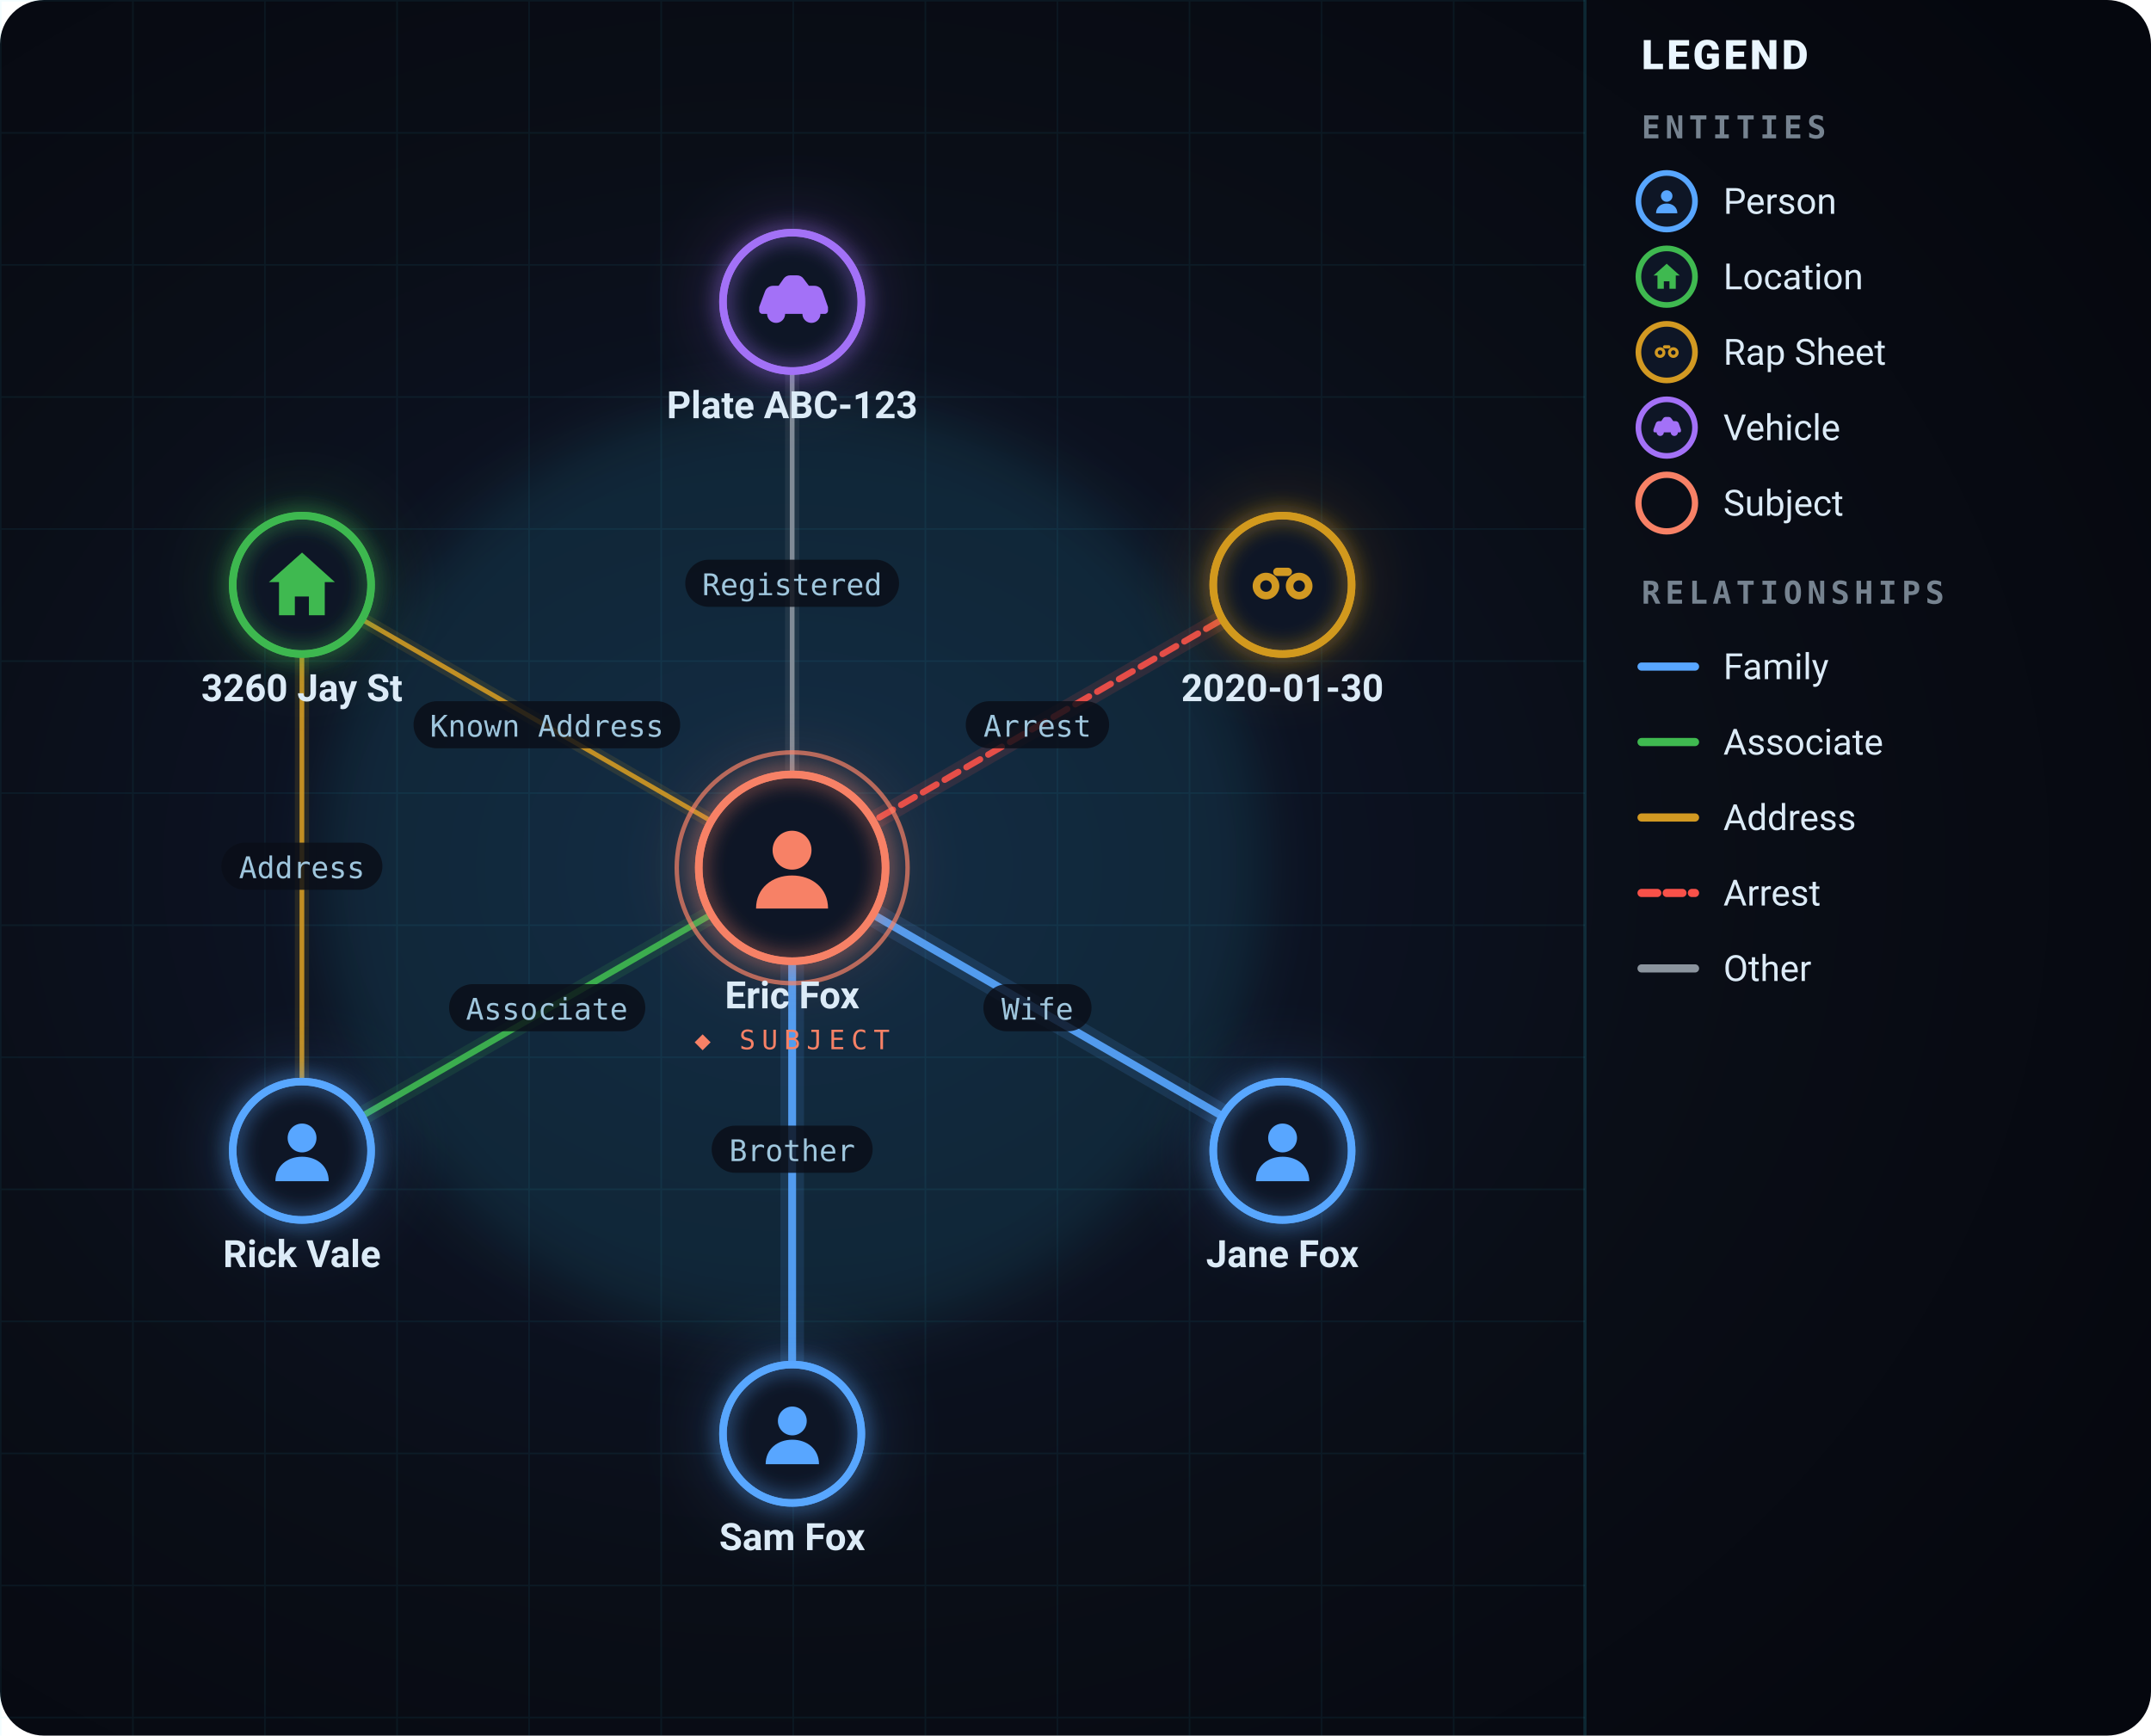
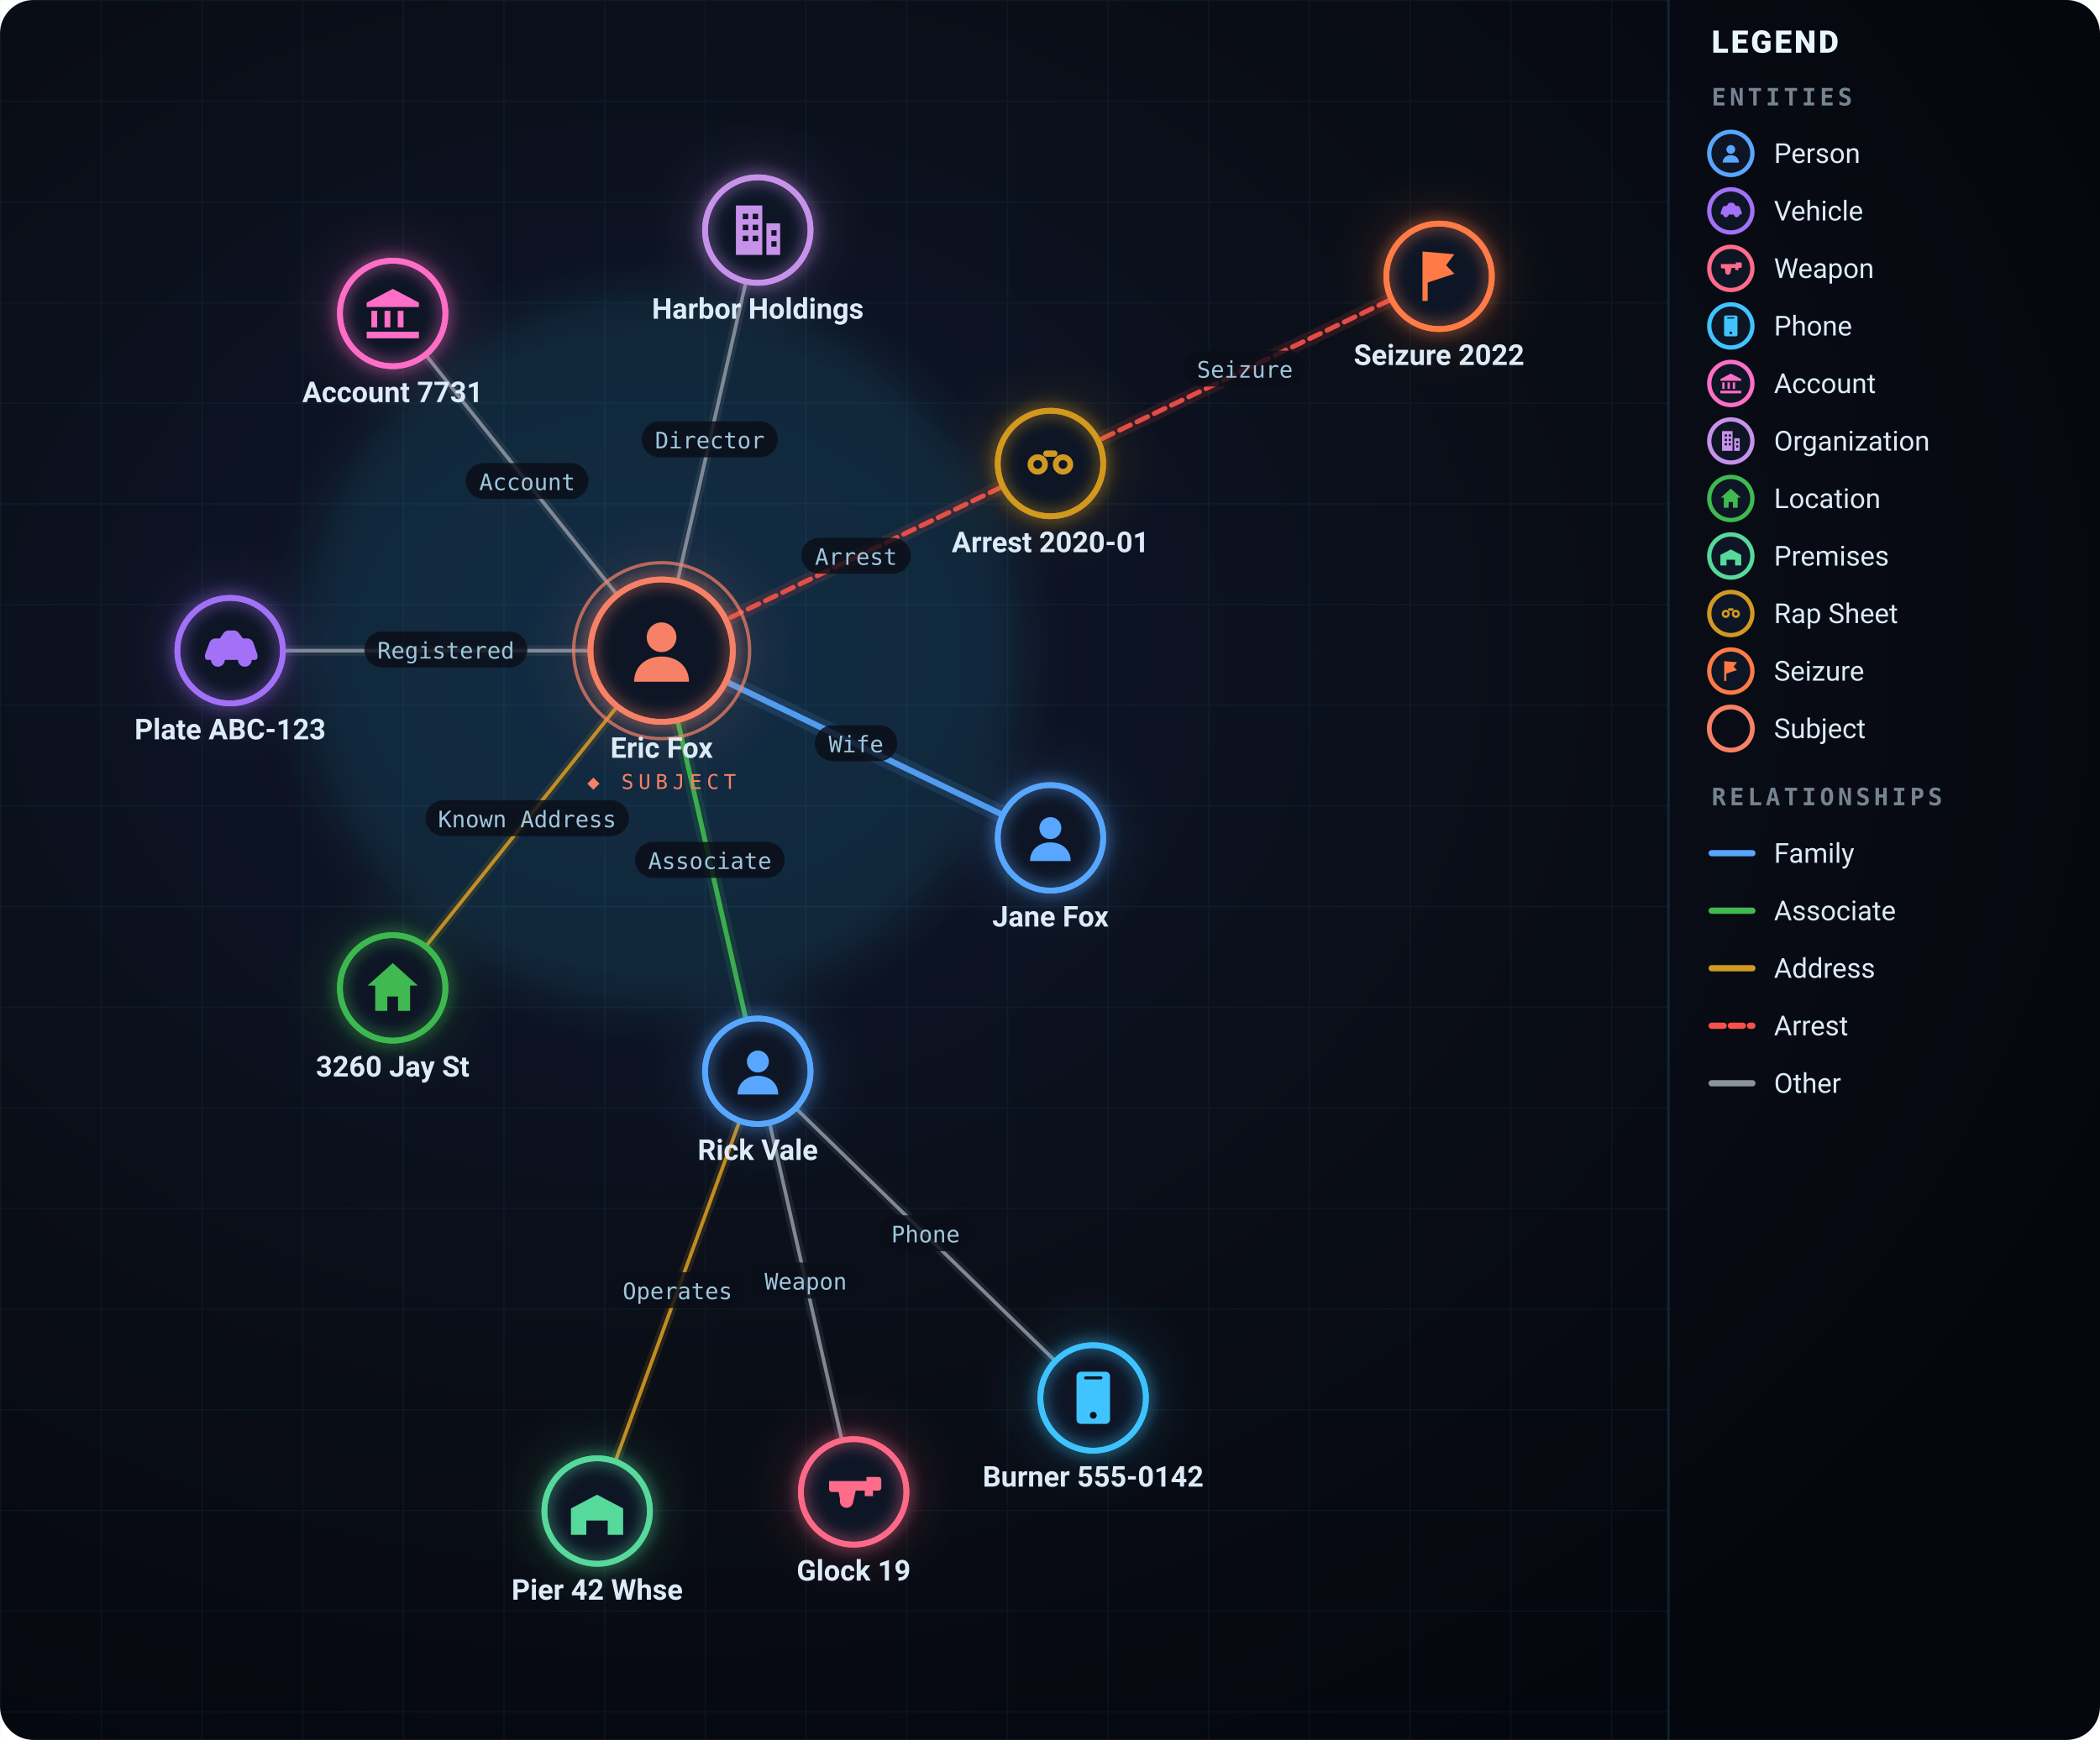
- <svg xmlns="http://www.w3.org/2000/svg" width="684" height="552" viewBox="0 0 684 552" font-family="-apple-system, Segoe UI, Roboto, sans-serif">
+ <svg xmlns="http://www.w3.org/2000/svg" width="876" height="726" viewBox="0 0 876 726" font-family="-apple-system, Segoe UI, Roboto, sans-serif">
  <defs>
    <filter id="glow" x="-60%" y="-60%" width="220%" height="220%">
      <feGaussianBlur stdDeviation="3.2" result="b" />
      <feMerge>
        <feMergeNode in="b" />
        <feMergeNode in="SourceGraphic" />
      </feMerge>
    </filter>
    <filter id="softglow" x="-120%" y="-120%" width="340%" height="340%">
      <feGaussianBlur stdDeviation="9" />
    </filter>
-     <radialGradient id="vign" cx="36.8%" cy="50.0%" r="75%">
+     <radialGradient id="vign" cx="31.5%" cy="37.4%" r="75%">
      <stop offset="0%" stop-color="#0f1830" />
      <stop offset="55%" stop-color="#0a0e17" />
      <stop offset="100%" stop-color="#05070e" />
    </radialGradient>
    <pattern id="grid" width="42" height="42" patternUnits="userSpaceOnUse">
      <path d="M42 0H0V42" fill="none" stroke="#37e0ff" stroke-opacity="0.06" stroke-width="1" />
    </pattern>
  </defs>
-   <rect width="684" height="552" rx="14" fill="url(#vign)" />
-   <rect width="504" height="552" fill="url(#grid)" />
-   <circle cx="251.9" cy="276" r="150" fill="#37e0ff" opacity="0.10" filter="url(#softglow)" />
-   <line x1="251.9" y1="276" x2="407.8" y2="366" stroke="#58a6ff" stroke-width="7.5" opacity="0.13" stroke-linecap="round" />
-   <line x1="251.9" y1="276" x2="407.8" y2="366" stroke="#58a6ff" stroke-width="2.5" opacity="0.9" stroke-linecap="round" />
-   <line x1="251.9" y1="276" x2="251.9" y2="456" stroke="#58a6ff" stroke-width="7.5" opacity="0.13" stroke-linecap="round" />
-   <line x1="251.9" y1="276" x2="251.9" y2="456" stroke="#58a6ff" stroke-width="2.5" opacity="0.9" stroke-linecap="round" />
-   <line x1="251.9" y1="276" x2="96" y2="366" stroke="#3fb950" stroke-width="6" opacity="0.13" stroke-linecap="round" />
-   <line x1="251.9" y1="276" x2="96" y2="366" stroke="#3fb950" stroke-width="2" opacity="0.9" stroke-linecap="round" />
-   <line x1="251.9" y1="276" x2="96" y2="186" stroke="#d29922" stroke-width="4.5" opacity="0.13" stroke-linecap="round" />
-   <line x1="251.9" y1="276" x2="96" y2="186" stroke="#d29922" stroke-width="1.5" opacity="0.9" stroke-linecap="round" />
-   <line x1="251.9" y1="276" x2="251.9" y2="96" stroke="#8b949e" stroke-width="4.5" opacity="0.13" stroke-linecap="round" />
-   <line x1="251.9" y1="276" x2="251.9" y2="96" stroke="#8b949e" stroke-width="1.5" opacity="0.9" stroke-linecap="round" />
-   <line x1="251.9" y1="276" x2="407.8" y2="186" stroke="#f85149" stroke-width="6" opacity="0.13" stroke-linecap="round" />
-   <line x1="251.9" y1="276" x2="407.8" y2="186" stroke="#f85149" stroke-width="2" stroke-dasharray="5,3" opacity="0.9" stroke-linecap="round" />
-   <line x1="96" y1="366" x2="96" y2="186" stroke="#d29922" stroke-width="4.5" opacity="0.13" stroke-linecap="round" />
-   <line x1="96" y1="366" x2="96" y2="186" stroke="#d29922" stroke-width="1.5" opacity="0.9" stroke-linecap="round" />
-   <rect x="312.7" y="313.0" width="34.4" height="15" rx="7.5" fill="#0a0e17" opacity="0.82" />
-   <text x="329.9" y="321.0" fill="#9fc6dd" font-size="9.5" text-anchor="middle" dominant-baseline="central" font-family="ui-monospace, monospace">Wife</text>
-   <rect x="226.3" y="358.0" width="51.2" height="15" rx="7.5" fill="#0a0e17" opacity="0.82" />
-   <text x="251.9" y="366.0" fill="#9fc6dd" font-size="9.5" text-anchor="middle" dominant-baseline="central" font-family="ui-monospace, monospace">Brother</text>
-   <rect x="142.8" y="313.0" width="62.4" height="15" rx="7.5" fill="#0a0e17" opacity="0.82" />
-   <text x="173.9" y="321.0" fill="#9fc6dd" font-size="9.5" text-anchor="middle" dominant-baseline="central" font-family="ui-monospace, monospace">Associate</text>
-   <rect x="131.5" y="223.0" width="84.8" height="15" rx="7.5" fill="#0a0e17" opacity="0.82" />
-   <text x="173.9" y="231.0" fill="#9fc6dd" font-size="9.5" text-anchor="middle" dominant-baseline="central" font-family="ui-monospace, monospace">Known Address</text>
-   <rect x="217.9" y="178.0" width="68.0" height="15" rx="7.5" fill="#0a0e17" opacity="0.82" />
-   <text x="251.9" y="186.0" fill="#9fc6dd" font-size="9.5" text-anchor="middle" dominant-baseline="central" font-family="ui-monospace, monospace">Registered</text>
-   <rect x="307.1" y="223.0" width="45.6" height="15" rx="7.5" fill="#0a0e17" opacity="0.82" />
-   <text x="329.9" y="231.0" fill="#9fc6dd" font-size="9.5" text-anchor="middle" dominant-baseline="central" font-family="ui-monospace, monospace">Arrest</text>
-   <rect x="70.4" y="268.0" width="51.2" height="15" rx="7.5" fill="#0a0e17" opacity="0.82" />
-   <text x="96.0" y="276.0" fill="#9fc6dd" font-size="9.5" text-anchor="middle" dominant-baseline="central" font-family="ui-monospace, monospace">Address</text>
-   <circle cx="251.9" cy="276" r="37.7" fill="#f78166" opacity="0.12" filter="url(#softglow)" />
-   <circle cx="251.9" cy="276" r="36.7" fill="none" stroke="#f78166" stroke-width="1.4" opacity="0.7" />
-   <circle cx="251.9" cy="276" r="29.7" fill="#0e1626" stroke="#f78166" stroke-width="2.4" />
-   <g filter="url(#glow)">
-     <circle cx="251.9" cy="276" r="29.7" fill="none" stroke="#f78166" stroke-width="2.4" opacity="0.85" />
-   </g>
-   <g transform="translate(233.3 257.4) scale(1.547)" fill="#f78166">
-     <circle cx="12" cy="8.4" r="4" />
-     <path d="M4.6 20.4c0-4.2 3.3-6.8 7.4-6.8s7.4 2.6 7.4 6.8z" />
-   </g>
-   <text x="251.9" y="320.7" fill="#dcebf7" font-size="12" text-anchor="middle" font-weight="600">Eric Fox</text>
-   <text x="251.9" y="333.7" fill="#f78166" font-size="8.5" text-anchor="middle" letter-spacing="2" font-family="ui-monospace, monospace">◆ SUBJECT</text>
-   <circle cx="407.8" cy="366" r="30" fill="#58a6ff" opacity="0.12" filter="url(#softglow)" />
-   <circle cx="407.8" cy="366" r="22" fill="#0e1626" stroke="#58a6ff" stroke-width="2.4" />
-   <g filter="url(#glow)">
-     <circle cx="407.8" cy="366" r="22" fill="none" stroke="#58a6ff" stroke-width="2.4" opacity="0.85" />
-   </g>
-   <g transform="translate(394.1 352.3) scale(1.146)" fill="#58a6ff">
-     <circle cx="12" cy="8.4" r="4" />
-     <path d="M4.6 20.4c0-4.2 3.3-6.8 7.4-6.8s7.4 2.6 7.4 6.8z" />
-   </g>
-   <text x="407.8" y="403" fill="#dcebf7" font-size="12" text-anchor="middle" font-weight="600">Jane Fox</text>
-   <circle cx="251.9" cy="456" r="30" fill="#58a6ff" opacity="0.12" filter="url(#softglow)" />
-   <circle cx="251.9" cy="456" r="22" fill="#0e1626" stroke="#58a6ff" stroke-width="2.4" />
-   <g filter="url(#glow)">
-     <circle cx="251.9" cy="456" r="22" fill="none" stroke="#58a6ff" stroke-width="2.4" opacity="0.85" />
-   </g>
-   <g transform="translate(238.2 442.3) scale(1.146)" fill="#58a6ff">
-     <circle cx="12" cy="8.4" r="4" />
-     <path d="M4.6 20.4c0-4.2 3.3-6.8 7.4-6.8s7.4 2.6 7.4 6.8z" />
-   </g>
-   <text x="251.9" y="493" fill="#dcebf7" font-size="12" text-anchor="middle" font-weight="600">Sam Fox</text>
-   <circle cx="96" cy="366" r="30" fill="#58a6ff" opacity="0.12" filter="url(#softglow)" />
-   <circle cx="96" cy="366" r="22" fill="#0e1626" stroke="#58a6ff" stroke-width="2.4" />
-   <g filter="url(#glow)">
-     <circle cx="96" cy="366" r="22" fill="none" stroke="#58a6ff" stroke-width="2.4" opacity="0.85" />
-   </g>
-   <g transform="translate(82.3 352.3) scale(1.146)" fill="#58a6ff">
-     <circle cx="12" cy="8.4" r="4" />
-     <path d="M4.6 20.4c0-4.2 3.3-6.8 7.4-6.8s7.4 2.6 7.4 6.8z" />
-   </g>
-   <text x="96" y="403" fill="#dcebf7" font-size="12" text-anchor="middle" font-weight="600">Rick Vale</text>
-   <circle cx="96" cy="186" r="30" fill="#3fb950" opacity="0.12" filter="url(#softglow)" />
-   <circle cx="96" cy="186" r="22" fill="#0e1626" stroke="#3fb950" stroke-width="2.4" />
-   <g filter="url(#glow)">
-     <circle cx="96" cy="186" r="22" fill="none" stroke="#3fb950" stroke-width="2.4" opacity="0.85" />
-   </g>
-   <g transform="translate(82.3 172.3) scale(1.146)" fill="#3fb950">
+   <rect width="876" height="726" rx="14" fill="url(#vign)" />
+   <rect width="696" height="726" fill="url(#grid)" />
+   <circle cx="276" cy="271.5" r="150" fill="#37e0ff" opacity="0.10" filter="url(#softglow)" />
+   <line x1="276" y1="271.5" x2="438.2" y2="349.6" stroke="#58a6ff" stroke-width="7.5" opacity="0.13" stroke-linecap="round" />
+   <line x1="276" y1="271.5" x2="438.2" y2="349.6" stroke="#58a6ff" stroke-width="2.5" opacity="0.9" stroke-linecap="round" />
+   <line x1="276" y1="271.5" x2="316.1" y2="447" stroke="#3fb950" stroke-width="6" opacity="0.13" stroke-linecap="round" />
+   <line x1="276" y1="271.5" x2="316.1" y2="447" stroke="#3fb950" stroke-width="2" opacity="0.9" stroke-linecap="round" />
+   <line x1="276" y1="271.5" x2="163.8" y2="412.2" stroke="#d29922" stroke-width="4.5" opacity="0.13" stroke-linecap="round" />
+   <line x1="276" y1="271.5" x2="163.8" y2="412.2" stroke="#d29922" stroke-width="1.5" opacity="0.9" stroke-linecap="round" />
+   <line x1="276" y1="271.5" x2="96" y2="271.5" stroke="#8b949e" stroke-width="4.5" opacity="0.13" stroke-linecap="round" />
+   <line x1="276" y1="271.5" x2="96" y2="271.5" stroke="#8b949e" stroke-width="1.5" opacity="0.9" stroke-linecap="round" />
+   <line x1="276" y1="271.5" x2="163.8" y2="130.8" stroke="#8b949e" stroke-width="4.5" opacity="0.13" stroke-linecap="round" />
+   <line x1="276" y1="271.5" x2="163.8" y2="130.8" stroke="#8b949e" stroke-width="1.5" opacity="0.9" stroke-linecap="round" />
+   <line x1="276" y1="271.5" x2="316.1" y2="96" stroke="#8b949e" stroke-width="4.5" opacity="0.13" stroke-linecap="round" />
+   <line x1="276" y1="271.5" x2="316.1" y2="96" stroke="#8b949e" stroke-width="1.5" opacity="0.9" stroke-linecap="round" />
+   <line x1="276" y1="271.5" x2="438.2" y2="193.4" stroke="#f85149" stroke-width="6" opacity="0.13" stroke-linecap="round" />
+   <line x1="276" y1="271.5" x2="438.2" y2="193.4" stroke="#f85149" stroke-width="2" stroke-dasharray="5,3" opacity="0.9" stroke-linecap="round" />
+   <line x1="316.1" y1="447" x2="456" y2="583.3" stroke="#8b949e" stroke-width="4.5" opacity="0.13" stroke-linecap="round" />
+   <line x1="316.1" y1="447" x2="456" y2="583.3" stroke="#8b949e" stroke-width="1.5" opacity="0.9" stroke-linecap="round" />
+   <line x1="316.1" y1="447" x2="356.1" y2="622.5" stroke="#8b949e" stroke-width="4.5" opacity="0.13" stroke-linecap="round" />
+   <line x1="316.1" y1="447" x2="356.1" y2="622.5" stroke="#8b949e" stroke-width="1.5" opacity="0.9" stroke-linecap="round" />
+   <line x1="316.1" y1="447" x2="249.1" y2="630.5" stroke="#d29922" stroke-width="4.5" opacity="0.13" stroke-linecap="round" />
+   <line x1="316.1" y1="447" x2="249.1" y2="630.5" stroke="#d29922" stroke-width="1.5" opacity="0.9" stroke-linecap="round" />
+   <line x1="438.2" y1="193.4" x2="600.3" y2="115.3" stroke="#f85149" stroke-width="6" opacity="0.13" stroke-linecap="round" />
+   <line x1="438.2" y1="193.4" x2="600.3" y2="115.3" stroke="#f85149" stroke-width="2" stroke-dasharray="5,3" opacity="0.9" stroke-linecap="round" />
+   <rect x="339.9" y="302.6" width="34.4" height="15" rx="7.5" fill="#0a0e17" opacity="0.82" />
+   <text x="357.1" y="310.6" fill="#9fc6dd" font-size="9.5" text-anchor="middle" dominant-baseline="central" font-family="ui-monospace, monospace">Wife</text>
+   <rect x="264.9" y="351.3" width="62.4" height="15" rx="7.5" fill="#0a0e17" opacity="0.82" />
+   <text x="296.1" y="359.3" fill="#9fc6dd" font-size="9.5" text-anchor="middle" dominant-baseline="central" font-family="ui-monospace, monospace">Associate</text>
+   <rect x="177.5" y="333.9" width="84.8" height="15" rx="7.5" fill="#0a0e17" opacity="0.82" />
+   <text x="219.9" y="341.9" fill="#9fc6dd" font-size="9.5" text-anchor="middle" dominant-baseline="central" font-family="ui-monospace, monospace">Known Address</text>
+   <rect x="152.0" y="263.5" width="68.0" height="15" rx="7.5" fill="#0a0e17" opacity="0.82" />
+   <text x="186.0" y="271.5" fill="#9fc6dd" font-size="9.5" text-anchor="middle" dominant-baseline="central" font-family="ui-monospace, monospace">Registered</text>
+   <rect x="194.3" y="193.2" width="51.2" height="15" rx="7.5" fill="#0a0e17" opacity="0.82" />
+   <text x="219.9" y="201.2" fill="#9fc6dd" font-size="9.5" text-anchor="middle" dominant-baseline="central" font-family="ui-monospace, monospace">Account</text>
+   <rect x="267.7" y="175.8" width="56.8" height="15" rx="7.5" fill="#0a0e17" opacity="0.82" />
+   <text x="296.1" y="183.8" fill="#9fc6dd" font-size="9.5" text-anchor="middle" dominant-baseline="central" font-family="ui-monospace, monospace">Director</text>
+   <rect x="334.3" y="224.4" width="45.6" height="15" rx="7.5" fill="#0a0e17" opacity="0.82" />
+   <text x="357.1" y="232.4" fill="#9fc6dd" font-size="9.5" text-anchor="middle" dominant-baseline="central" font-family="ui-monospace, monospace">Arrest</text>
+   <rect x="366.1" y="507.1" width="40.0" height="15" rx="7.5" fill="#0a0e17" opacity="0.82" />
+   <text x="386.1" y="515.1" fill="#9fc6dd" font-size="9.5" text-anchor="middle" dominant-baseline="central" font-family="ui-monospace, monospace">Phone</text>
+   <rect x="313.3" y="526.8" width="45.6" height="15" rx="7.5" fill="#0a0e17" opacity="0.82" />
+   <text x="336.1" y="534.8" fill="#9fc6dd" font-size="9.5" text-anchor="middle" dominant-baseline="central" font-family="ui-monospace, monospace">Weapon</text>
+   <rect x="254.2" y="530.8" width="56.8" height="15" rx="7.5" fill="#0a0e17" opacity="0.82" />
+   <text x="282.6" y="538.8" fill="#9fc6dd" font-size="9.5" text-anchor="middle" dominant-baseline="central" font-family="ui-monospace, monospace">Operates</text>
+   <rect x="493.6" y="146.3" width="51.2" height="15" rx="7.5" fill="#0a0e17" opacity="0.82" />
+   <text x="519.3" y="154.3" fill="#9fc6dd" font-size="9.5" text-anchor="middle" dominant-baseline="central" font-family="ui-monospace, monospace">Seizure</text>
+   <circle cx="276" cy="271.5" r="37.7" fill="#f78166" opacity="0.12" filter="url(#softglow)" />
+   <circle cx="276" cy="271.5" r="36.7" fill="none" stroke="#f78166" stroke-width="1.4" opacity="0.7" />
+   <circle cx="276" cy="271.5" r="29.7" fill="#0e1626" stroke="#f78166" stroke-width="2.4" />
+   <g filter="url(#glow)">
+     <circle cx="276" cy="271.5" r="29.7" fill="none" stroke="#f78166" stroke-width="2.4" opacity="0.85" />
+   </g>
+   <g transform="translate(257.4 252.9) scale(1.547)" fill="#f78166">
+     <circle cx="12" cy="8.4" r="4" />
+     <path d="M4.6 20.4c0-4.2 3.3-6.8 7.4-6.8s7.4 2.6 7.4 6.8z" />
+   </g>
+   <text x="276" y="316.2" fill="#dcebf7" font-size="12" text-anchor="middle" font-weight="600">Eric Fox</text>
+   <text x="276" y="329.2" fill="#f78166" font-size="8.5" text-anchor="middle" letter-spacing="2" font-family="ui-monospace, monospace">◆ SUBJECT</text>
+   <circle cx="438.2" cy="349.6" r="30" fill="#58a6ff" opacity="0.12" filter="url(#softglow)" />
+   <circle cx="438.2" cy="349.6" r="22" fill="#0e1626" stroke="#58a6ff" stroke-width="2.4" />
+   <g filter="url(#glow)">
+     <circle cx="438.2" cy="349.6" r="22" fill="none" stroke="#58a6ff" stroke-width="2.4" opacity="0.85" />
+   </g>
+   <g transform="translate(424.4 335.9) scale(1.146)" fill="#58a6ff">
+     <circle cx="12" cy="8.4" r="4" />
+     <path d="M4.6 20.4c0-4.2 3.3-6.8 7.4-6.8s7.4 2.6 7.4 6.8z" />
+   </g>
+   <text x="438.2" y="386.6" fill="#dcebf7" font-size="12" text-anchor="middle" font-weight="600">Jane Fox</text>
+   <circle cx="316.1" cy="447" r="30" fill="#58a6ff" opacity="0.12" filter="url(#softglow)" />
+   <circle cx="316.1" cy="447" r="22" fill="#0e1626" stroke="#58a6ff" stroke-width="2.4" />
+   <g filter="url(#glow)">
+     <circle cx="316.1" cy="447" r="22" fill="none" stroke="#58a6ff" stroke-width="2.4" opacity="0.85" />
+   </g>
+   <g transform="translate(302.4 433.3) scale(1.146)" fill="#58a6ff">
+     <circle cx="12" cy="8.4" r="4" />
+     <path d="M4.6 20.4c0-4.2 3.3-6.8 7.4-6.8s7.4 2.6 7.4 6.8z" />
+   </g>
+   <text x="316.1" y="484" fill="#dcebf7" font-size="12" text-anchor="middle" font-weight="600">Rick Vale</text>
+   <circle cx="163.8" cy="412.2" r="30" fill="#3fb950" opacity="0.12" filter="url(#softglow)" />
+   <circle cx="163.8" cy="412.2" r="22" fill="#0e1626" stroke="#3fb950" stroke-width="2.4" />
+   <g filter="url(#glow)">
+     <circle cx="163.8" cy="412.2" r="22" fill="none" stroke="#3fb950" stroke-width="2.4" opacity="0.85" />
+   </g>
+   <g transform="translate(150.1 398.4) scale(1.146)" fill="#3fb950">
    <path d="M12 3 2.8 11.2H5.6V20.4h4.4V15.2h3.9v5.2h4.4V11.2h2.8z" />
  </g>
-   <text x="96" y="223" fill="#dcebf7" font-size="12" text-anchor="middle" font-weight="600">3260 Jay St</text>
-   <circle cx="251.9" cy="96" r="30" fill="#a371f7" opacity="0.12" filter="url(#softglow)" />
-   <circle cx="251.9" cy="96" r="22" fill="#0e1626" stroke="#a371f7" stroke-width="2.4" />
-   <g filter="url(#glow)">
-     <circle cx="251.9" cy="96" r="22" fill="none" stroke="#a371f7" stroke-width="2.4" opacity="0.85" />
-   </g>
-   <g transform="translate(238.2 82.3) scale(1.146)" fill="#a371f7">
+   <text x="163.8" y="449.2" fill="#dcebf7" font-size="12" text-anchor="middle" font-weight="600">3260 Jay St</text>
+   <circle cx="96" cy="271.5" r="30" fill="#a371f7" opacity="0.12" filter="url(#softglow)" />
+   <circle cx="96" cy="271.5" r="22" fill="#0e1626" stroke="#a371f7" stroke-width="2.4" />
+   <g filter="url(#glow)">
+     <circle cx="96" cy="271.5" r="22" fill="none" stroke="#a371f7" stroke-width="2.4" opacity="0.85" />
+   </g>
+   <g transform="translate(82.3 257.8) scale(1.146)" fill="#a371f7">
    <path d="M2.8 14.4v-1l1.6-4.3A2.4 2.4 0 0 1 6.7 7.5h1.5l1.4-2A2.2 2.2 0 0 1 11.4 4.6h1.9a2.2 2.2 0 0 1 1.8.9l1.5 2h1.5a2.4 2.4 0 0 1 2.3 1.6l1.5 4.3v1a.9.9 0 0 1-.9.9h-1.2a2.5 2.5 0 0 1-5 0H10a2.5 2.5 0 0 1-5 0H3.7a.9.9 0 0 1-.9-.9z" />
  </g>
-   <text x="251.9" y="133" fill="#dcebf7" font-size="12" text-anchor="middle" font-weight="600">Plate ABC-123</text>
-   <circle cx="407.8" cy="186" r="30" fill="#d29922" opacity="0.12" filter="url(#softglow)" />
-   <circle cx="407.8" cy="186" r="22" fill="#0e1626" stroke="#d29922" stroke-width="2.4" />
-   <g filter="url(#glow)">
-     <circle cx="407.8" cy="186" r="22" fill="none" stroke="#d29922" stroke-width="2.4" opacity="0.85" />
-   </g>
-   <g transform="translate(394.1 172.3) scale(1.146)" fill="#d29922">
+   <text x="96" y="308.5" fill="#dcebf7" font-size="12" text-anchor="middle" font-weight="600">Plate ABC-123</text>
+   <circle cx="456" cy="583.3" r="30" fill="#40c4ff" opacity="0.12" filter="url(#softglow)" />
+   <circle cx="456" cy="583.3" r="22" fill="#0e1626" stroke="#40c4ff" stroke-width="2.4" />
+   <g filter="url(#glow)">
+     <circle cx="456" cy="583.3" r="22" fill="none" stroke="#40c4ff" stroke-width="2.4" opacity="0.85" />
+   </g>
+   <g transform="translate(442.3 569.5) scale(1.146)" fill="#40c4ff">
+     <path fill-rule="evenodd" d="M7.5 2.5h9A1.6 1.6 0 0 1 18.1 4.1v15.8a1.6 1.6 0 0 1-1.6 1.6h-9a1.6 1.6 0 0 1-1.6-1.6V4.1A1.6 1.6 0 0 1 7.5 2.5zm1.7 1.7a.55.55 0 0 0 0 1.1h5.6a.55.55 0 0 0 0-1.1zm2.8 12.9a1.25 1.25 0 1 0 0 2.5 1.25 1.25 0 0 0 0-2.5z" />
+   </g>
+   <text x="456" y="620.3" fill="#dcebf7" font-size="12" text-anchor="middle" font-weight="600">Burner 555-0142</text>
+   <circle cx="356.1" cy="622.5" r="30" fill="#ff6b8a" opacity="0.12" filter="url(#softglow)" />
+   <circle cx="356.1" cy="622.5" r="22" fill="#0e1626" stroke="#ff6b8a" stroke-width="2.4" />
+   <g filter="url(#glow)">
+     <circle cx="356.1" cy="622.5" r="22" fill="none" stroke="#ff6b8a" stroke-width="2.4" opacity="0.85" />
+   </g>
+   <g transform="translate(342.4 608.8) scale(1.146)" fill="#ff6b8a">
+     <path d="M3 8h13.6V6.5h4.4a1 1 0 0 1 1 1v3a1 1 0 0 1-1 1h-2v2h-3v-2h-3.3l-1 4.4a2.4 2.4 0 1 1-4.7-1.1L6.5 12H4a1 1 0 0 1-1-1z" />
+   </g>
+   <text x="356.1" y="659.5" fill="#dcebf7" font-size="12" text-anchor="middle" font-weight="600">Glock 19</text>
+   <circle cx="163.8" cy="130.8" r="30" fill="#ff6ec7" opacity="0.12" filter="url(#softglow)" />
+   <circle cx="163.8" cy="130.8" r="22" fill="#0e1626" stroke="#ff6ec7" stroke-width="2.4" />
+   <g filter="url(#glow)">
+     <circle cx="163.8" cy="130.8" r="22" fill="none" stroke="#ff6ec7" stroke-width="2.4" opacity="0.85" />
+   </g>
+   <g transform="translate(150.1 117.1) scale(1.146)" fill="#ff6ec7">
+     <path d="M12 3 2.5 8v1.6h19V8zM4.2 11h2.1v6H4.2zm4.8 0h2.1v6H9zm4.8 0h2.1v6h-2.1zM2.5 18.6h19V21h-19z" />
+   </g>
+   <text x="163.8" y="167.8" fill="#dcebf7" font-size="12" text-anchor="middle" font-weight="600">Account 7731</text>
+   <circle cx="316.1" cy="96" r="30" fill="#c792ea" opacity="0.12" filter="url(#softglow)" />
+   <circle cx="316.1" cy="96" r="22" fill="#0e1626" stroke="#c792ea" stroke-width="2.4" />
+   <g filter="url(#glow)">
+     <circle cx="316.1" cy="96" r="22" fill="none" stroke="#c792ea" stroke-width="2.4" opacity="0.85" />
+   </g>
+   <g transform="translate(302.4 82.3) scale(1.146)" fill="#c792ea">
+     <path fill-rule="evenodd" d="M4 3h9.6v18H4zm11.1 6.5h5V21h-5zM6.5 6h2v2h-2zm3.6 0h2v2h-2zm-3.6 4h2v2h-2zm3.6 0h2v2h-2zm-3.6 4h2v2h-2zm3.6 0h2v2h-2zM16.9 12h1.9v2h-1.9zm0 4h1.9v2h-1.9z" />
+   </g>
+   <text x="316.1" y="133" fill="#dcebf7" font-size="12" text-anchor="middle" font-weight="600">Harbor Holdings</text>
+   <circle cx="249.1" cy="630.5" r="30" fill="#57d99b" opacity="0.12" filter="url(#softglow)" />
+   <circle cx="249.1" cy="630.5" r="22" fill="#0e1626" stroke="#57d99b" stroke-width="2.4" />
+   <g filter="url(#glow)">
+     <circle cx="249.1" cy="630.5" r="22" fill="none" stroke="#57d99b" stroke-width="2.4" opacity="0.85" />
+   </g>
+   <g transform="translate(235.3 616.8) scale(1.146)" fill="#57d99b">
+     <path d="M2.5 11 12 6l9.5 5v9.6h-5.6v-5.2h-7.8v5.2H2.5z" />
+   </g>
+   <text x="249.1" y="667.5" fill="#dcebf7" font-size="12" text-anchor="middle" font-weight="600">Pier 42 Whse</text>
+   <circle cx="438.2" cy="193.4" r="30" fill="#d29922" opacity="0.12" filter="url(#softglow)" />
+   <circle cx="438.2" cy="193.4" r="22" fill="#0e1626" stroke="#d29922" stroke-width="2.4" />
+   <g filter="url(#glow)">
+     <circle cx="438.2" cy="193.4" r="22" fill="none" stroke="#d29922" stroke-width="2.4" opacity="0.85" />
+   </g>
+   <g transform="translate(424.4 179.7) scale(1.146)" fill="#d29922">
    <g fill-rule="evenodd">
      <path d="M7.4 8.6a3.7 3.7 0 1 0 0 7.4 3.7 3.7 0 0 0 0-7.4zm0 2.1a1.6 1.6 0 1 1 0 3.2 1.6 1.6 0 0 1 0-3.2z" />
      <path d="M16.6 8.6a3.7 3.7 0 1 0 0 7.4 3.7 3.7 0 0 0 0-7.4zm0 2.1a1.6 1.6 0 1 1 0 3.2 1.6 1.6 0 0 1 0-3.2z" />
    </g>
    <rect x="9.4" y="7.2" width="5.2" height="2.3" rx="1.15" />
  </g>
-   <text x="407.8" y="223" fill="#dcebf7" font-size="12" text-anchor="middle" font-weight="600">2020-01-30</text>
-   <line x1="504" y1="0" x2="504" y2="552" stroke="#37e0ff" stroke-opacity="0.14" />
-   <text x="522" y="22" fill="#eaf6ff" font-size="13" font-weight="800" letter-spacing="1">LEGEND</text>
-   <text x="522" y="44" fill="#768390" font-size="10" letter-spacing="1.5" font-weight="700" font-family="ui-monospace, monospace">ENTITIES</text>
-   <circle cx="530" cy="64" r="9" fill="#0e1626" stroke="#58a6ff" stroke-width="1.8" />
-   <g transform="translate(524.5 58.5) scale(0.458)" fill="#58a6ff">
-     <circle cx="12" cy="8.4" r="4" />
-     <path d="M4.6 20.4c0-4.2 3.3-6.8 7.4-6.8s7.4 2.6 7.4 6.8z" />
-   </g>
-   <text x="548" y="68" fill="#dcebf7" font-size="11.5">Person</text>
-   <circle cx="530" cy="88" r="9" fill="#0e1626" stroke="#3fb950" stroke-width="1.8" />
-   <g transform="translate(524.5 82.5) scale(0.458)" fill="#3fb950">
+   <text x="438.2" y="230.4" fill="#dcebf7" font-size="12" text-anchor="middle" font-weight="600">Arrest 2020-01</text>
+   <circle cx="600.3" cy="115.3" r="30" fill="#ff7a45" opacity="0.12" filter="url(#softglow)" />
+   <circle cx="600.3" cy="115.3" r="22" fill="#0e1626" stroke="#ff7a45" stroke-width="2.4" />
+   <g filter="url(#glow)">
+     <circle cx="600.3" cy="115.3" r="22" fill="none" stroke="#ff7a45" stroke-width="2.4" opacity="0.85" />
+   </g>
+   <g transform="translate(586.5 101.5) scale(1.146)" fill="#ff7a45">
+     <path d="M6 3v18h1.9v-6.7l9.7-3.2L14.6 8l3-4z" />
+   </g>
+   <text x="600.3" y="152.3" fill="#dcebf7" font-size="12" text-anchor="middle" font-weight="600">Seizure 2022</text>
+   <line x1="696" y1="0" x2="696" y2="726" stroke="#37e0ff" stroke-opacity="0.14" />
+   <text x="714" y="22" fill="#eaf6ff" font-size="13" font-weight="800" letter-spacing="1">LEGEND</text>
+   <text x="714" y="44" fill="#768390" font-size="10" letter-spacing="1.5" font-weight="700" font-family="ui-monospace, monospace">ENTITIES</text>
+   <circle cx="722" cy="64" r="9" fill="#0e1626" stroke="#58a6ff" stroke-width="1.8" />
+   <g transform="translate(716.5 58.5) scale(0.458)" fill="#58a6ff">
+     <circle cx="12" cy="8.4" r="4" />
+     <path d="M4.6 20.4c0-4.2 3.3-6.8 7.4-6.8s7.4 2.6 7.4 6.8z" />
+   </g>
+   <text x="740" y="68" fill="#dcebf7" font-size="11.5">Person</text>
+   <circle cx="722" cy="88" r="9" fill="#0e1626" stroke="#a371f7" stroke-width="1.8" />
+   <g transform="translate(716.5 82.5) scale(0.458)" fill="#a371f7">
+     <path d="M2.8 14.4v-1l1.6-4.3A2.4 2.4 0 0 1 6.7 7.5h1.5l1.4-2A2.2 2.2 0 0 1 11.4 4.6h1.9a2.2 2.2 0 0 1 1.8.9l1.5 2h1.5a2.4 2.4 0 0 1 2.3 1.6l1.5 4.3v1a.9.9 0 0 1-.9.9h-1.2a2.5 2.5 0 0 1-5 0H10a2.5 2.5 0 0 1-5 0H3.7a.9.9 0 0 1-.9-.9z" />
+   </g>
+   <text x="740" y="92" fill="#dcebf7" font-size="11.5">Vehicle</text>
+   <circle cx="722" cy="112" r="9" fill="#0e1626" stroke="#ff6b8a" stroke-width="1.8" />
+   <g transform="translate(716.5 106.5) scale(0.458)" fill="#ff6b8a">
+     <path d="M3 8h13.6V6.5h4.4a1 1 0 0 1 1 1v3a1 1 0 0 1-1 1h-2v2h-3v-2h-3.3l-1 4.4a2.4 2.4 0 1 1-4.7-1.1L6.5 12H4a1 1 0 0 1-1-1z" />
+   </g>
+   <text x="740" y="116" fill="#dcebf7" font-size="11.5">Weapon</text>
+   <circle cx="722" cy="136" r="9" fill="#0e1626" stroke="#40c4ff" stroke-width="1.8" />
+   <g transform="translate(716.5 130.5) scale(0.458)" fill="#40c4ff">
+     <path fill-rule="evenodd" d="M7.5 2.5h9A1.6 1.6 0 0 1 18.1 4.1v15.8a1.6 1.6 0 0 1-1.6 1.6h-9a1.6 1.6 0 0 1-1.6-1.6V4.1A1.6 1.6 0 0 1 7.5 2.5zm1.7 1.7a.55.55 0 0 0 0 1.1h5.6a.55.55 0 0 0 0-1.1zm2.8 12.9a1.25 1.25 0 1 0 0 2.5 1.25 1.25 0 0 0 0-2.5z" />
+   </g>
+   <text x="740" y="140" fill="#dcebf7" font-size="11.5">Phone</text>
+   <circle cx="722" cy="160" r="9" fill="#0e1626" stroke="#ff6ec7" stroke-width="1.8" />
+   <g transform="translate(716.5 154.5) scale(0.458)" fill="#ff6ec7">
+     <path d="M12 3 2.5 8v1.6h19V8zM4.2 11h2.1v6H4.2zm4.8 0h2.1v6H9zm4.8 0h2.1v6h-2.1zM2.5 18.6h19V21h-19z" />
+   </g>
+   <text x="740" y="164" fill="#dcebf7" font-size="11.5">Account</text>
+   <circle cx="722" cy="184" r="9" fill="#0e1626" stroke="#c792ea" stroke-width="1.8" />
+   <g transform="translate(716.5 178.5) scale(0.458)" fill="#c792ea">
+     <path fill-rule="evenodd" d="M4 3h9.6v18H4zm11.1 6.5h5V21h-5zM6.5 6h2v2h-2zm3.6 0h2v2h-2zm-3.6 4h2v2h-2zm3.6 0h2v2h-2zm-3.6 4h2v2h-2zm3.6 0h2v2h-2zM16.9 12h1.9v2h-1.9zm0 4h1.9v2h-1.9z" />
+   </g>
+   <text x="740" y="188" fill="#dcebf7" font-size="11.5">Organization</text>
+   <circle cx="722" cy="208" r="9" fill="#0e1626" stroke="#3fb950" stroke-width="1.8" />
+   <g transform="translate(716.5 202.5) scale(0.458)" fill="#3fb950">
    <path d="M12 3 2.8 11.2H5.6V20.4h4.4V15.2h3.9v5.2h4.4V11.2h2.8z" />
  </g>
-   <text x="548" y="92" fill="#dcebf7" font-size="11.5">Location</text>
-   <circle cx="530" cy="112" r="9" fill="#0e1626" stroke="#d29922" stroke-width="1.8" />
-   <g transform="translate(524.5 106.5) scale(0.458)" fill="#d29922">
+   <text x="740" y="212" fill="#dcebf7" font-size="11.5">Location</text>
+   <circle cx="722" cy="232" r="9" fill="#0e1626" stroke="#57d99b" stroke-width="1.8" />
+   <g transform="translate(716.5 226.5) scale(0.458)" fill="#57d99b">
+     <path d="M2.5 11 12 6l9.5 5v9.6h-5.6v-5.2h-7.8v5.2H2.5z" />
+   </g>
+   <text x="740" y="236" fill="#dcebf7" font-size="11.5">Premises</text>
+   <circle cx="722" cy="256" r="9" fill="#0e1626" stroke="#d29922" stroke-width="1.8" />
+   <g transform="translate(716.5 250.5) scale(0.458)" fill="#d29922">
    <g fill-rule="evenodd">
      <path d="M7.4 8.6a3.7 3.7 0 1 0 0 7.4 3.7 3.7 0 0 0 0-7.4zm0 2.1a1.6 1.6 0 1 1 0 3.2 1.6 1.6 0 0 1 0-3.2z" />
      <path d="M16.6 8.6a3.7 3.7 0 1 0 0 7.4 3.7 3.7 0 0 0 0-7.4zm0 2.1a1.6 1.6 0 1 1 0 3.2 1.6 1.6 0 0 1 0-3.2z" />
    </g>
    <rect x="9.4" y="7.2" width="5.2" height="2.3" rx="1.15" />
  </g>
-   <text x="548" y="116" fill="#dcebf7" font-size="11.5">Rap Sheet</text>
-   <circle cx="530" cy="136" r="9" fill="#0e1626" stroke="#a371f7" stroke-width="1.8" />
-   <g transform="translate(524.5 130.5) scale(0.458)" fill="#a371f7">
-     <path d="M2.8 14.4v-1l1.6-4.3A2.4 2.4 0 0 1 6.7 7.5h1.5l1.4-2A2.2 2.2 0 0 1 11.4 4.6h1.9a2.2 2.2 0 0 1 1.8.9l1.5 2h1.5a2.4 2.4 0 0 1 2.3 1.6l1.5 4.3v1a.9.9 0 0 1-.9.9h-1.2a2.5 2.5 0 0 1-5 0H10a2.5 2.5 0 0 1-5 0H3.7a.9.9 0 0 1-.9-.9z" />
-   </g>
-   <text x="548" y="140" fill="#dcebf7" font-size="11.5">Vehicle</text>
-   <circle cx="530" cy="160" r="9" fill="none" stroke="#f78166" stroke-width="2" />
-   <text x="548" y="164" fill="#dcebf7" font-size="11.5">Subject</text>
-   <text x="522" y="192" fill="#768390" font-size="10" letter-spacing="1.5" font-weight="700" font-family="ui-monospace, monospace">RELATIONSHIPS</text>
-   <line x1="522" y1="212" x2="539" y2="212" stroke="#58a6ff" stroke-width="2.6" stroke-linecap="round" />
-   <text x="548" y="216" fill="#dcebf7" font-size="11.5">Family</text>
-   <line x1="522" y1="236" x2="539" y2="236" stroke="#3fb950" stroke-width="2.6" stroke-linecap="round" />
-   <text x="548" y="240" fill="#dcebf7" font-size="11.5">Associate</text>
-   <line x1="522" y1="260" x2="539" y2="260" stroke="#d29922" stroke-width="2.6" stroke-linecap="round" />
-   <text x="548" y="264" fill="#dcebf7" font-size="11.5">Address</text>
-   <line x1="522" y1="284" x2="539" y2="284" stroke="#f85149" stroke-width="2.6" stroke-dasharray="5,3" stroke-linecap="round" />
-   <text x="548" y="288" fill="#dcebf7" font-size="11.5">Arrest</text>
-   <line x1="522" y1="308" x2="539" y2="308" stroke="#8b949e" stroke-width="2.6" stroke-linecap="round" />
-   <text x="548" y="312" fill="#dcebf7" font-size="11.5">Other</text>
+   <text x="740" y="260" fill="#dcebf7" font-size="11.5">Rap Sheet</text>
+   <circle cx="722" cy="280" r="9" fill="#0e1626" stroke="#ff7a45" stroke-width="1.8" />
+   <g transform="translate(716.5 274.5) scale(0.458)" fill="#ff7a45">
+     <path d="M6 3v18h1.9v-6.7l9.7-3.2L14.6 8l3-4z" />
+   </g>
+   <text x="740" y="284" fill="#dcebf7" font-size="11.5">Seizure</text>
+   <circle cx="722" cy="304" r="9" fill="none" stroke="#f78166" stroke-width="2" />
+   <text x="740" y="308" fill="#dcebf7" font-size="11.5">Subject</text>
+   <text x="714" y="336" fill="#768390" font-size="10" letter-spacing="1.5" font-weight="700" font-family="ui-monospace, monospace">RELATIONSHIPS</text>
+   <line x1="714" y1="356" x2="731" y2="356" stroke="#58a6ff" stroke-width="2.6" stroke-linecap="round" />
+   <text x="740" y="360" fill="#dcebf7" font-size="11.5">Family</text>
+   <line x1="714" y1="380" x2="731" y2="380" stroke="#3fb950" stroke-width="2.6" stroke-linecap="round" />
+   <text x="740" y="384" fill="#dcebf7" font-size="11.5">Associate</text>
+   <line x1="714" y1="404" x2="731" y2="404" stroke="#d29922" stroke-width="2.6" stroke-linecap="round" />
+   <text x="740" y="408" fill="#dcebf7" font-size="11.5">Address</text>
+   <line x1="714" y1="428" x2="731" y2="428" stroke="#f85149" stroke-width="2.6" stroke-dasharray="5,3" stroke-linecap="round" />
+   <text x="740" y="432" fill="#dcebf7" font-size="11.5">Arrest</text>
+   <line x1="714" y1="452" x2="731" y2="452" stroke="#8b949e" stroke-width="2.6" stroke-linecap="round" />
+   <text x="740" y="456" fill="#dcebf7" font-size="11.5">Other</text>
</svg>
